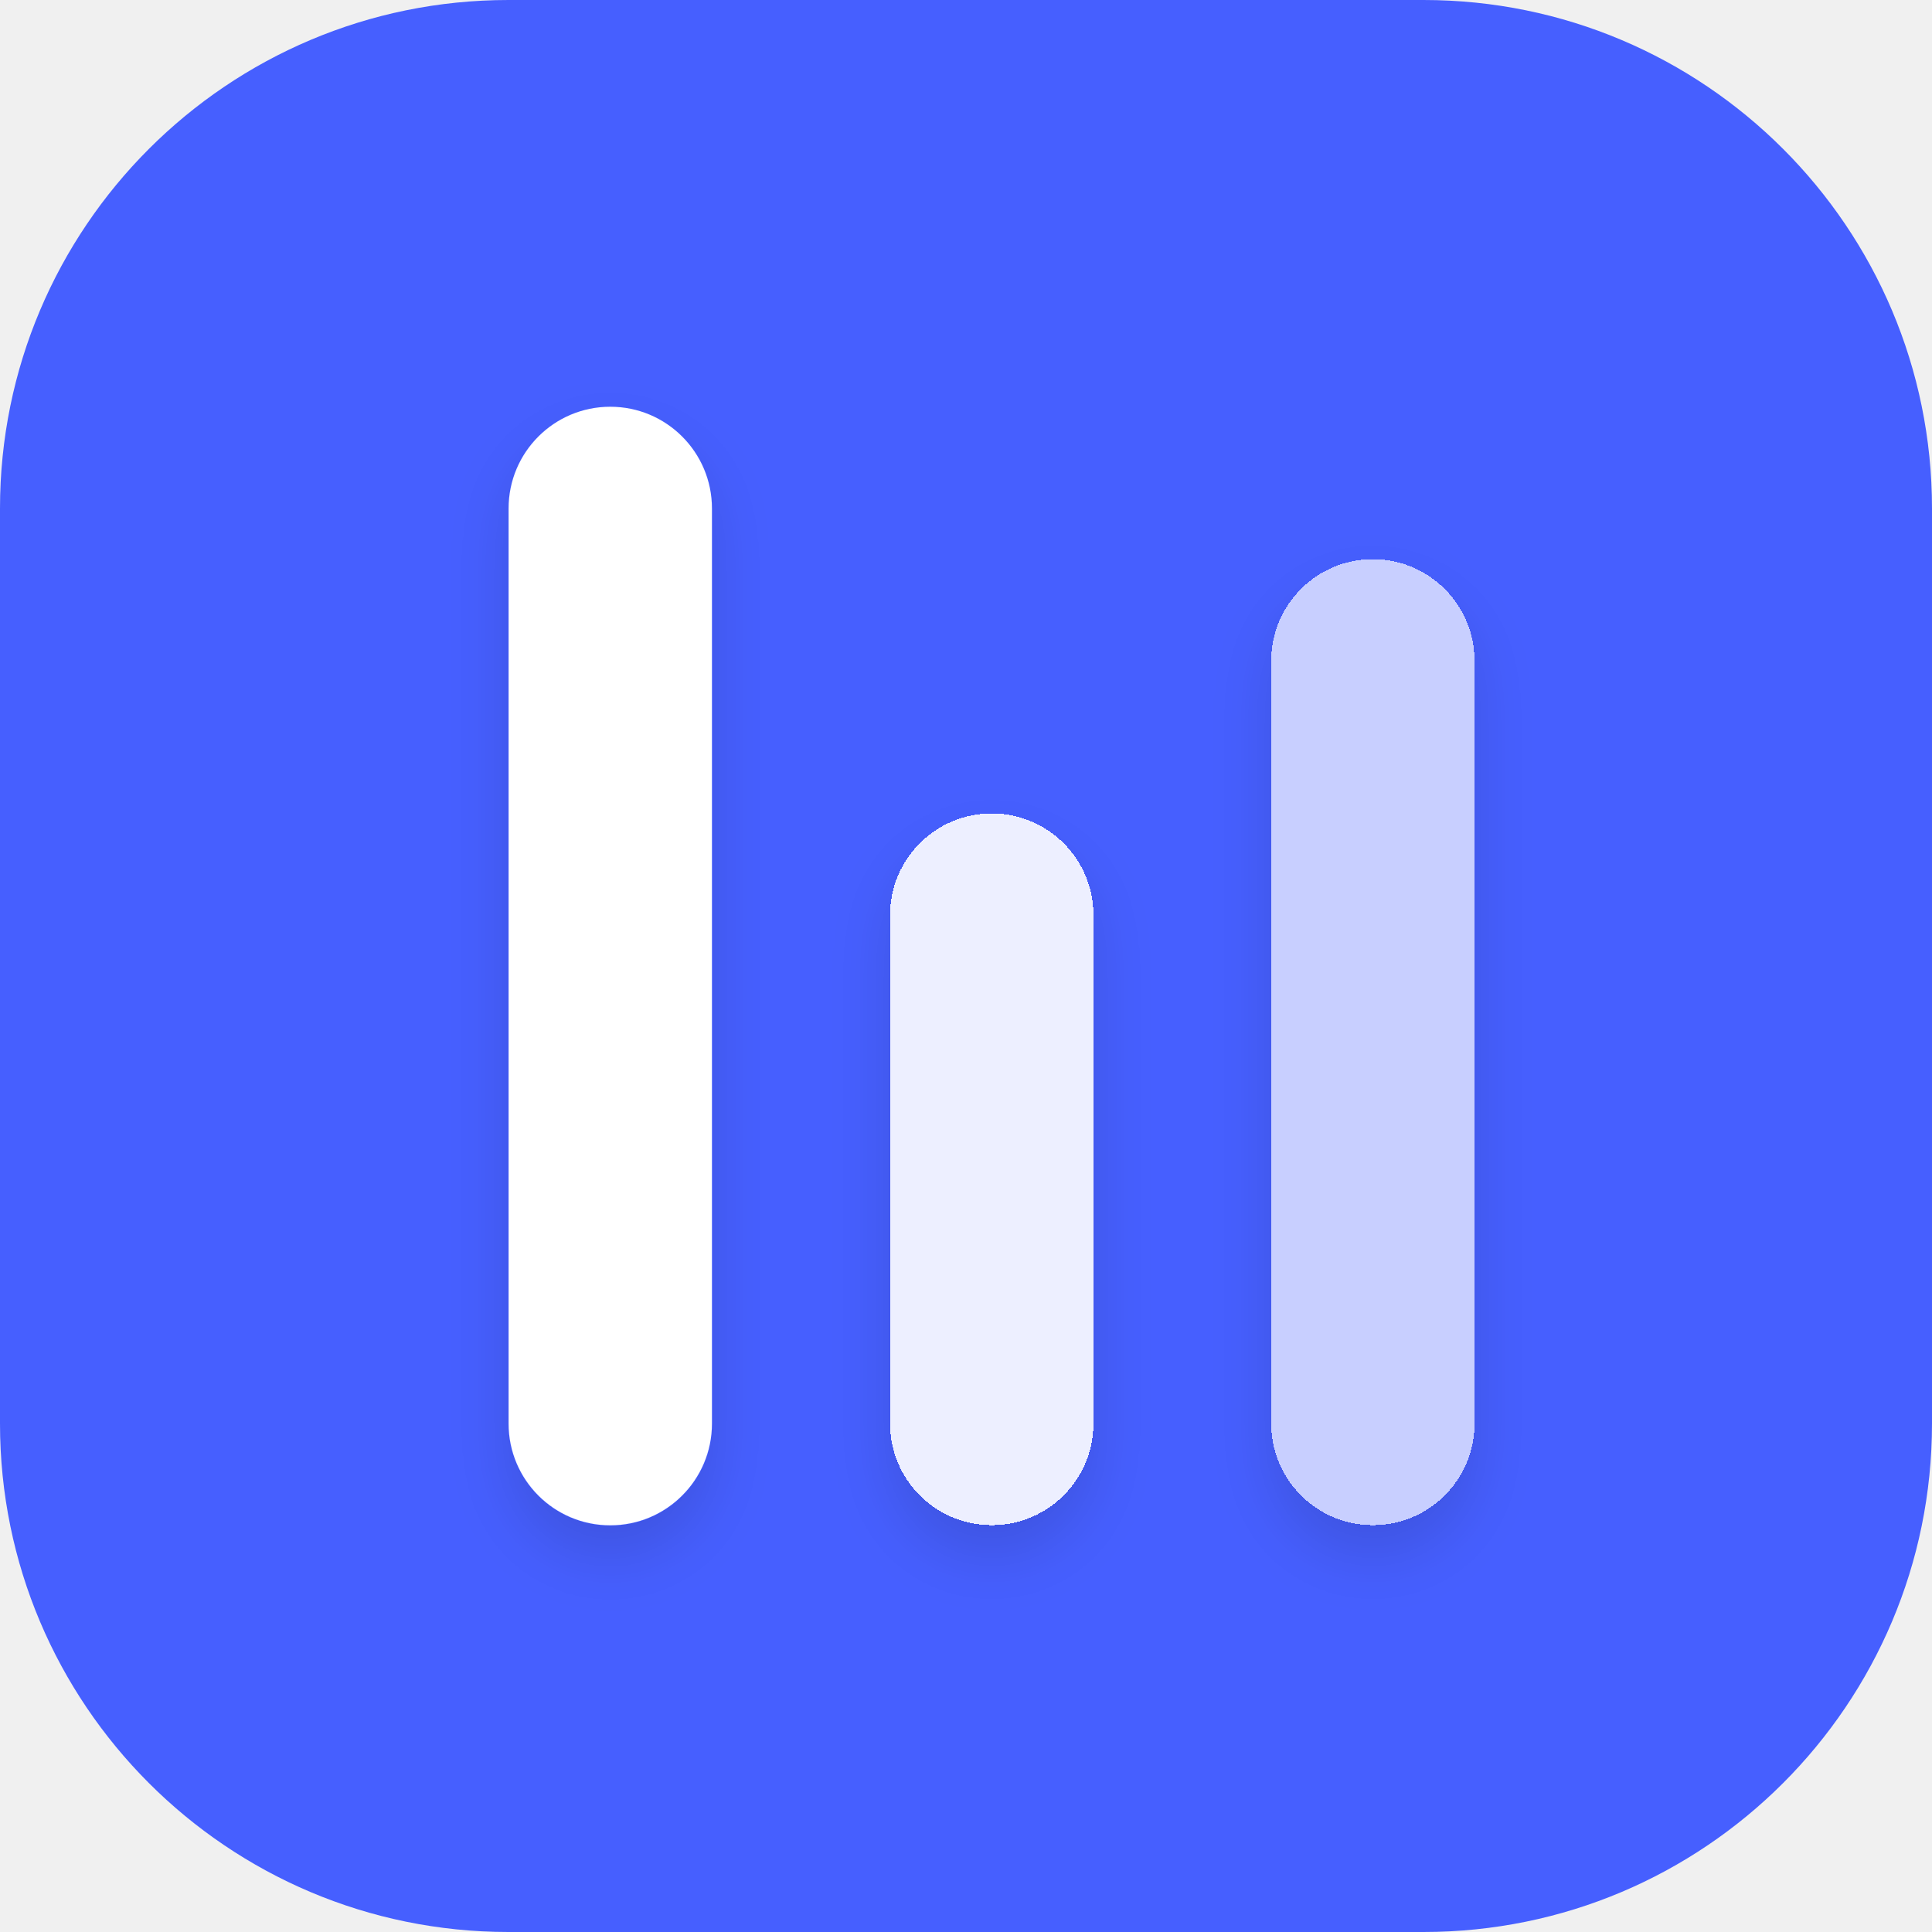
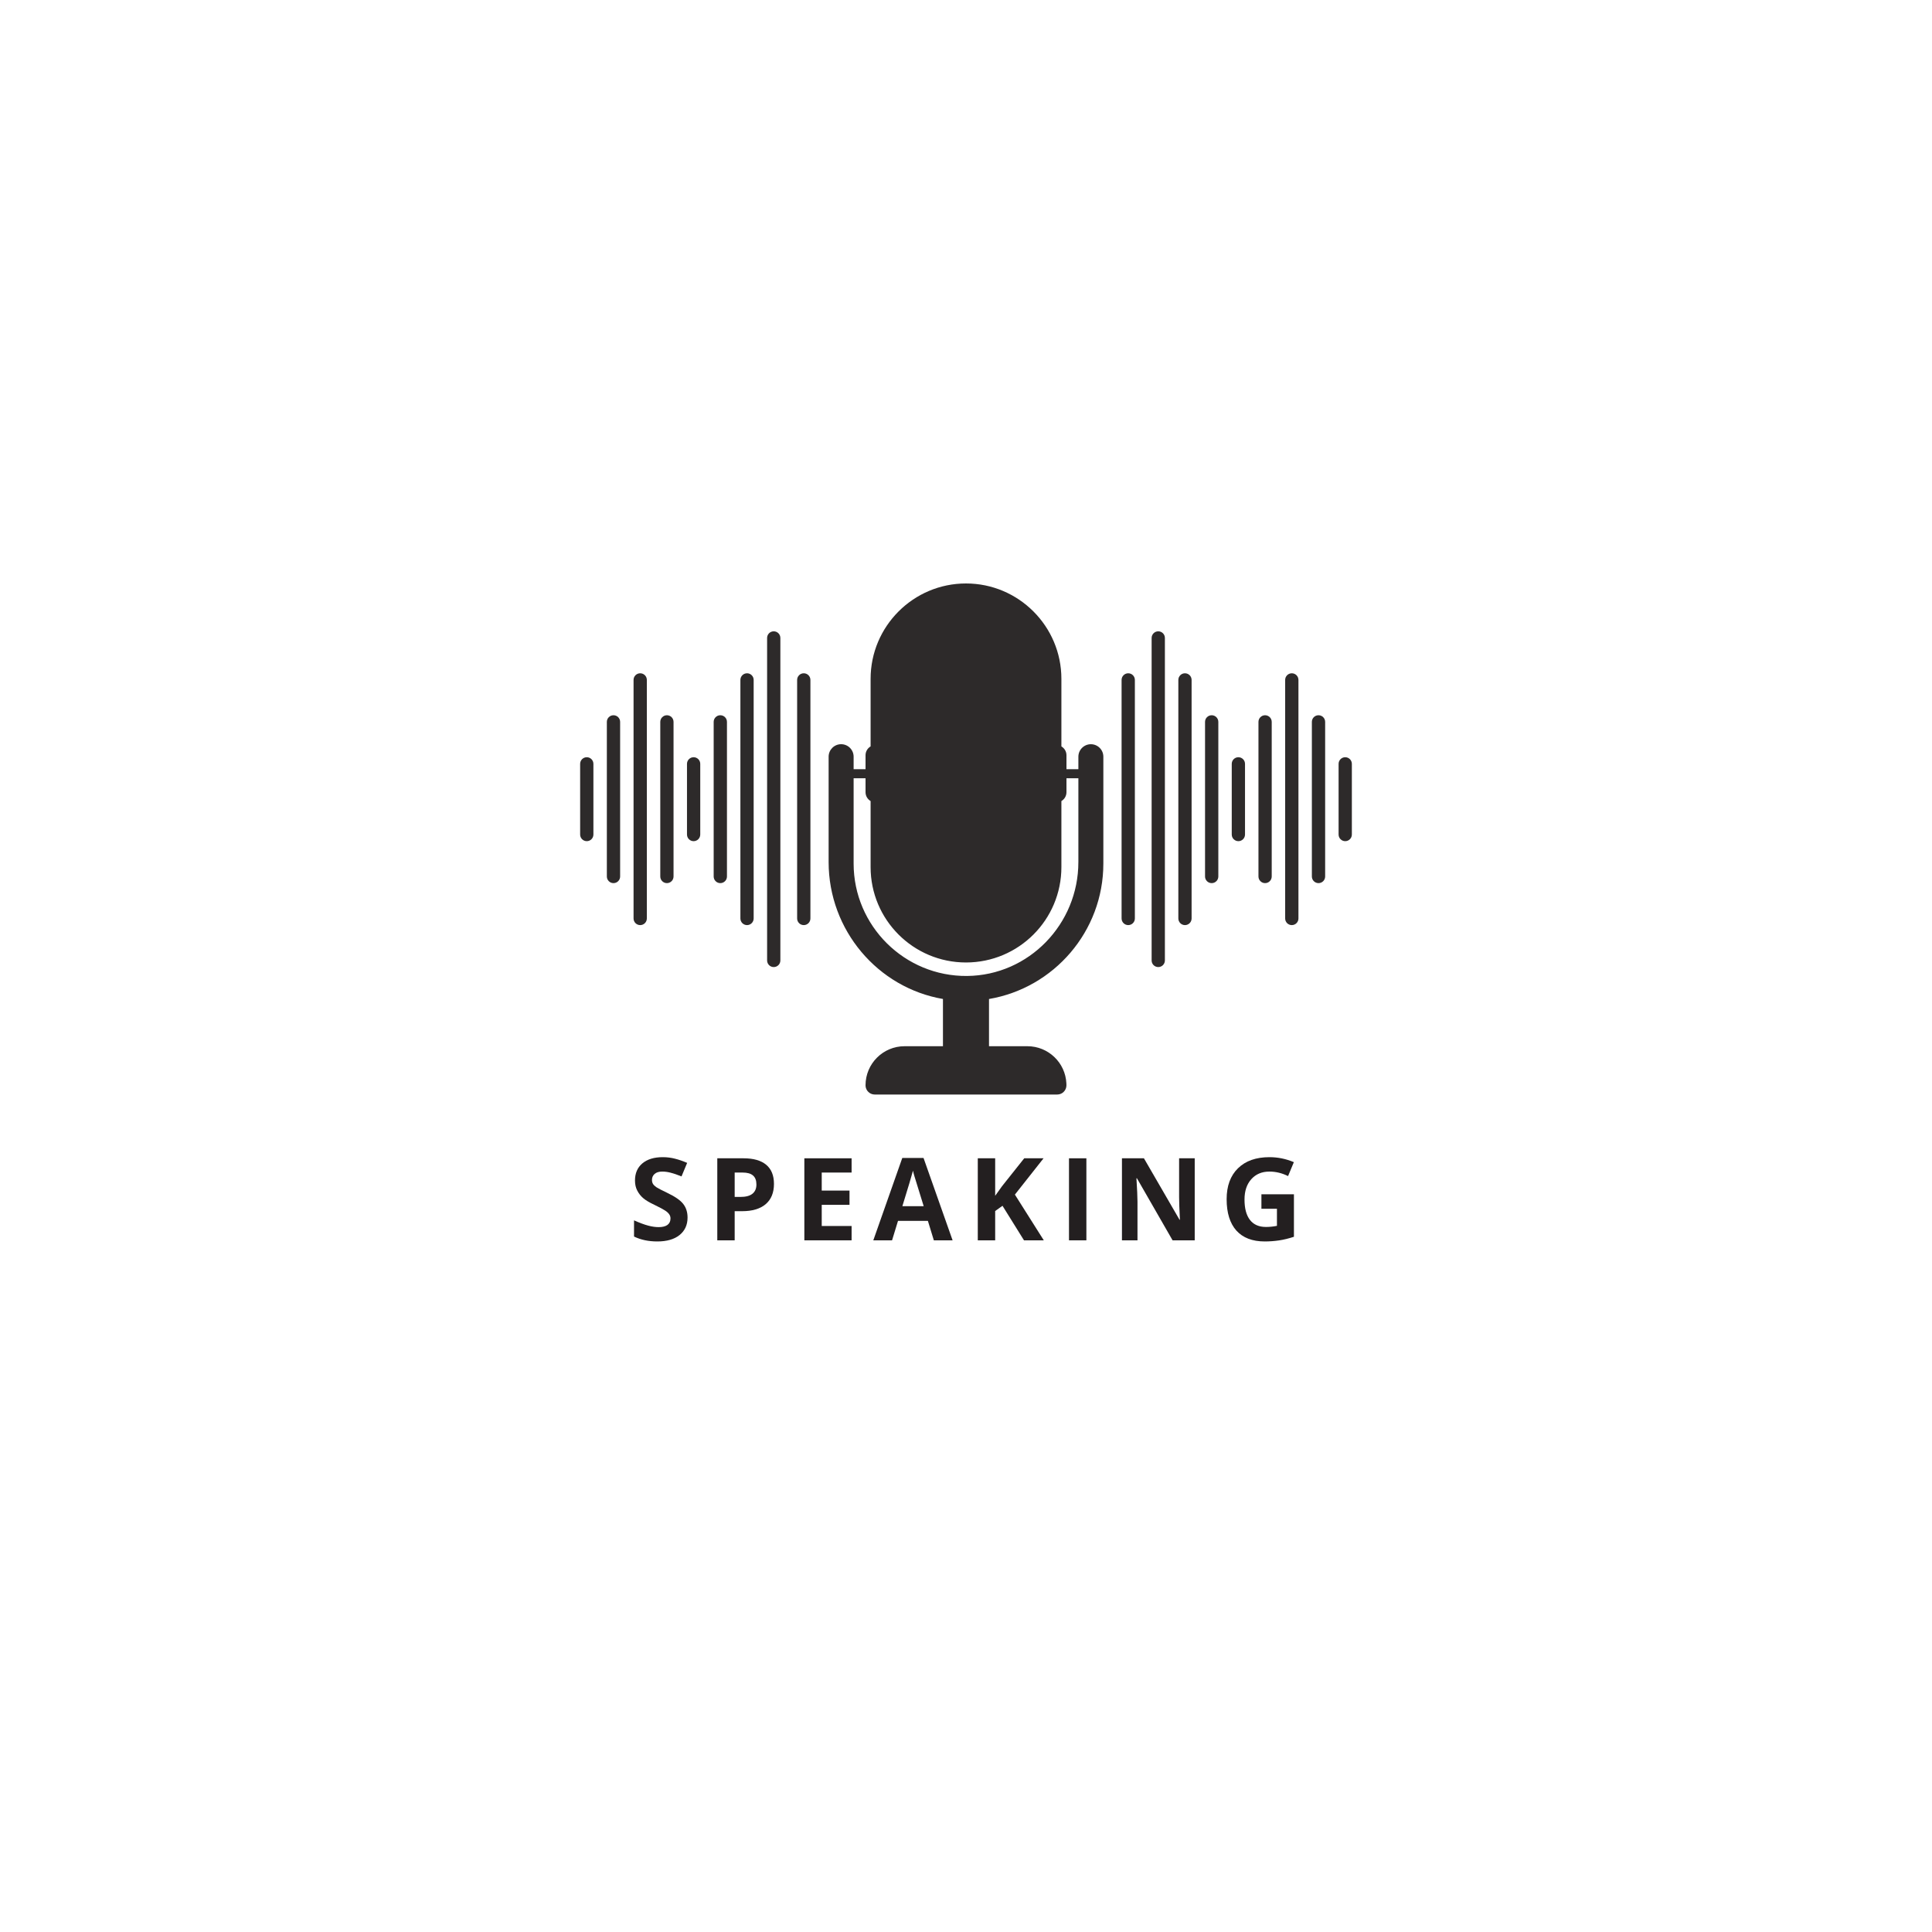
- <svg xmlns="http://www.w3.org/2000/svg" width="32" height="32" viewBox="0 0 32 32" fill="none">
-   <path d="M0 8.421C0 3.77 3.77 0 8.421 0H23.579C28.23 0 32 3.77 32 8.421V23.579C32 28.23 28.23 32 23.579 32H8.421C3.77 32 0 28.23 0 23.579V8.421Z" fill="#465FFF" />
-   <g filter="url(#filter0_d_1884_16361)">
-     <path d="M8.424 8.422C8.424 7.491 9.178 6.737 10.108 6.737C11.038 6.737 11.792 7.491 11.792 8.422V23.579C11.792 24.51 11.038 25.264 10.108 25.264C9.178 25.264 8.424 24.51 8.424 23.579V8.422Z" fill="white" />
+ <svg xmlns="http://www.w3.org/2000/svg" width="500" zoomAndPan="magnify" viewBox="0 0 375 375" height="500" preserveAspectRatio="xMidYMid meet" version="1.0">
+   <defs>
+     <g />
+     <clipPath id="2f6c1adccb">
+       <path d="M 160 113.254 L 215 113.254 L 215 213 L 160 213 Z M 160 113.254 " clip-rule="nonzero" />
+     </clipPath>
+     <clipPath id="e35b6e5caf">
+       <path d="M 259 146 L 262.5 146 L 262.5 164 L 259 164 Z M 259 146 " clip-rule="nonzero" />
+     </clipPath>
+     <clipPath id="e40676ddfb">
+       <path d="M 112.5 146 L 116 146 L 116 164 L 112.5 164 Z M 112.5 146 " clip-rule="nonzero" />
+     </clipPath>
+     <clipPath id="6b2449b513">
+       <rect x="0" width="136" y="0" height="32" />
+     </clipPath>
+   </defs>
+   <rect x="-37.5" width="450" fill="#ffffff" y="-37.5" height="450" fill-opacity="1" />
+   <rect x="-37.5" width="450" fill="#ffffff" y="-37.5" height="450" fill-opacity="1" />
+   <g clip-path="url(#2f6c1adccb)">
+     <path fill="#2d2a2a" d="M 211.738 144.453 C 210.398 144.453 209.312 145.539 209.312 146.879 L 209.312 149.301 L 207 149.301 L 207 146.594 C 207 145.863 206.605 145.227 206.016 144.879 L 206.016 131.766 C 206.016 121.555 197.711 113.25 187.5 113.25 C 177.289 113.25 168.984 121.555 168.984 131.766 L 168.984 144.875 C 168.395 145.223 168 145.859 168 146.594 L 168 149.297 L 165.688 149.297 L 165.688 146.875 C 165.688 145.535 164.602 144.449 163.262 144.449 C 161.918 144.449 160.836 145.539 160.836 146.875 L 160.836 167.324 C 160.836 180.566 170.391 191.734 183.027 193.902 L 183.027 203.07 L 175.578 203.07 C 171.395 203.07 168 206.465 168 210.648 C 168 211.332 168.379 211.926 168.941 212.23 C 169.195 212.367 169.488 212.445 169.797 212.445 L 205.195 212.445 C 205.508 212.445 205.797 212.367 206.055 212.23 C 206.613 211.926 206.992 211.332 206.992 210.648 C 206.992 210.59 206.992 210.523 206.988 210.465 C 206.984 210.41 206.984 210.352 206.984 210.293 C 206.801 206.273 203.484 203.07 199.414 203.07 L 191.965 203.07 L 191.965 193.906 C 204.547 191.77 214.16 180.801 214.16 167.621 L 214.16 146.879 C 214.164 145.539 213.078 144.453 211.738 144.453 Z M 209.309 167.344 C 209.309 179.352 199.719 189.316 187.711 189.434 C 175.59 189.547 165.688 179.719 165.688 167.621 L 165.688 151.059 L 168 151.059 L 168 153.766 C 168 154.496 168.395 155.137 168.984 155.484 L 168.984 168.301 C 168.984 178.527 177.273 186.816 187.5 186.816 C 197.727 186.816 206.016 178.527 206.016 168.301 L 206.016 155.484 C 206.605 155.137 207 154.496 207 153.766 L 207 151.059 L 209.312 151.059 L 209.312 167.344 Z M 209.309 167.344 " fill-opacity="1" fill-rule="nonzero" />
  </g>
-   <g filter="url(#filter1_d_1884_16361)">
-     <path d="M14.742 15.157C14.742 14.227 15.496 13.473 16.426 13.473C17.357 13.473 18.111 14.227 18.111 15.157V23.578C18.111 24.508 17.357 25.262 16.426 25.262C15.496 25.262 14.742 24.508 14.742 23.578V15.157Z" fill="white" fill-opacity="0.9" shape-rendering="crispEdges" />
+   <path fill="#2d2a2a" d="M 240.371 163.27 C 241.082 163.27 241.656 162.691 241.656 161.98 L 241.656 148.266 C 241.656 147.555 241.078 146.977 240.371 146.977 C 239.656 146.977 239.082 147.555 239.082 148.266 L 239.082 161.98 C 239.082 162.691 239.656 163.27 240.371 163.27 Z M 240.371 163.27 " fill-opacity="1" fill-rule="nonzero" />
+   <path fill="#2d2a2a" d="M 224.82 187.707 C 225.531 187.707 226.105 187.129 226.105 186.418 L 226.105 123.828 C 226.105 123.113 225.527 122.539 224.82 122.539 C 224.105 122.539 223.531 123.117 223.531 123.828 L 223.531 186.418 C 223.527 187.129 224.105 187.707 224.82 187.707 Z M 224.82 187.707 " fill-opacity="1" fill-rule="nonzero" />
+   <path fill="#2d2a2a" d="M 235.188 171.414 C 235.898 171.414 236.477 170.836 236.477 170.125 L 236.477 140.117 C 236.477 139.406 235.898 138.828 235.188 138.828 C 234.473 138.828 233.898 139.406 233.898 140.117 L 233.898 170.125 C 233.895 170.836 234.473 171.414 235.188 171.414 Z M 235.188 171.414 " fill-opacity="1" fill-rule="nonzero" />
+   <path fill="#2d2a2a" d="M 230 179.562 C 230.715 179.562 231.289 178.984 231.289 178.273 L 231.289 131.973 C 231.289 131.258 230.711 130.684 230 130.684 C 229.289 130.684 228.715 131.262 228.715 131.973 L 228.715 178.27 C 228.715 178.984 229.289 179.562 230 179.562 Z M 230 179.562 " fill-opacity="1" fill-rule="nonzero" />
+   <path fill="#2d2a2a" d="M 218.988 179.562 C 219.703 179.562 220.277 178.984 220.277 178.273 L 220.277 131.973 C 220.277 131.258 219.699 130.684 218.988 130.684 C 218.277 130.684 217.699 131.262 217.699 131.973 L 217.699 178.27 C 217.699 178.984 218.277 179.562 218.988 179.562 Z M 218.988 179.562 " fill-opacity="1" fill-rule="nonzero" />
+   <g clip-path="url(#e35b6e5caf)">
+     <path fill="#2d2a2a" d="M 261.105 163.27 C 261.82 163.27 262.395 162.691 262.395 161.98 L 262.395 148.266 C 262.395 147.555 261.816 146.977 261.105 146.977 C 260.395 146.977 259.82 147.555 259.82 148.266 L 259.82 161.98 C 259.82 162.691 260.395 163.27 261.105 163.27 Z M 261.105 163.27 " fill-opacity="1" fill-rule="nonzero" />
  </g>
-   <g filter="url(#filter2_d_1884_16361)">
-     <path d="M21.055 10.946C21.055 10.016 21.809 9.262 22.739 9.262C23.669 9.262 24.423 10.016 24.423 10.946V23.578C24.423 24.508 23.669 25.262 22.739 25.262C21.809 25.262 21.055 24.508 21.055 23.578V10.946Z" fill="white" fill-opacity="0.7" shape-rendering="crispEdges" />
+   <path fill="#2d2a2a" d="M 255.922 171.414 C 256.633 171.414 257.211 170.836 257.211 170.125 L 257.211 140.117 C 257.211 139.406 256.633 138.828 255.922 138.828 C 255.207 138.828 254.633 139.406 254.633 140.117 L 254.633 170.125 C 254.633 170.836 255.211 171.414 255.922 171.414 Z M 255.922 171.414 " fill-opacity="1" fill-rule="nonzero" />
+   <path fill="#2d2a2a" d="M 245.551 171.414 C 246.266 171.414 246.84 170.836 246.84 170.125 L 246.84 140.117 C 246.84 139.406 246.262 138.828 245.551 138.828 C 244.84 138.828 244.266 139.406 244.266 140.117 L 244.266 170.125 C 244.266 170.836 244.844 171.414 245.551 171.414 Z M 245.551 171.414 " fill-opacity="1" fill-rule="nonzero" />
+   <path fill="#2d2a2a" d="M 250.738 179.562 C 251.453 179.562 252.027 178.984 252.027 178.273 L 252.027 131.973 C 252.027 131.258 251.449 130.684 250.738 130.684 C 250.023 130.684 249.449 131.262 249.449 131.973 L 249.449 178.27 C 249.449 178.984 250.023 179.562 250.738 179.562 Z M 250.738 179.562 " fill-opacity="1" fill-rule="nonzero" />
+   <path fill="#2d2a2a" d="M 134.629 163.27 C 133.918 163.27 133.344 162.691 133.344 161.98 L 133.344 148.266 C 133.344 147.555 133.922 146.977 134.629 146.977 C 135.344 146.977 135.918 147.555 135.918 148.266 L 135.918 161.98 C 135.918 162.691 135.344 163.27 134.629 163.27 Z M 134.629 163.27 " fill-opacity="1" fill-rule="nonzero" />
+   <path fill="#2d2a2a" d="M 150.18 187.707 C 149.469 187.707 148.895 187.129 148.895 186.418 L 148.895 123.828 C 148.895 123.113 149.473 122.539 150.18 122.539 C 150.895 122.539 151.469 123.117 151.469 123.828 L 151.469 186.418 C 151.473 187.129 150.895 187.707 150.18 187.707 Z M 150.18 187.707 " fill-opacity="1" fill-rule="nonzero" />
+   <path fill="#2d2a2a" d="M 139.812 171.414 C 139.102 171.414 138.523 170.836 138.523 170.125 L 138.523 140.117 C 138.523 139.406 139.102 138.828 139.812 138.828 C 140.527 138.828 141.102 139.406 141.102 140.117 L 141.102 170.125 C 141.105 170.836 140.527 171.414 139.812 171.414 Z M 139.812 171.414 " fill-opacity="1" fill-rule="nonzero" />
+   <path fill="#2d2a2a" d="M 145 179.562 C 144.285 179.562 143.711 178.984 143.711 178.273 L 143.711 131.973 C 143.711 131.258 144.289 130.684 145 130.684 C 145.711 130.684 146.285 131.262 146.285 131.973 L 146.285 178.27 C 146.285 178.984 145.711 179.562 145 179.562 Z M 145 179.562 " fill-opacity="1" fill-rule="nonzero" />
+   <path fill="#2d2a2a" d="M 156.012 179.562 C 155.297 179.562 154.723 178.984 154.723 178.273 L 154.723 131.973 C 154.723 131.258 155.301 130.684 156.012 130.684 C 156.723 130.684 157.301 131.262 157.301 131.973 L 157.301 178.27 C 157.301 178.984 156.723 179.562 156.012 179.562 Z M 156.012 179.562 " fill-opacity="1" fill-rule="nonzero" />
+   <g clip-path="url(#e40676ddfb)">
+     <path fill="#2d2a2a" d="M 113.895 163.27 C 113.18 163.27 112.605 162.691 112.605 161.98 L 112.605 148.266 C 112.605 147.555 113.184 146.977 113.895 146.977 C 114.605 146.977 115.18 147.555 115.18 148.266 L 115.18 161.98 C 115.18 162.691 114.605 163.27 113.895 163.27 Z M 113.895 163.27 " fill-opacity="1" fill-rule="nonzero" />
  </g>
-   <defs>
-     <filter id="filter0_d_1884_16361" x="7.424" y="6.237" width="5.368" height="20.526" filterUnits="userSpaceOnUse" color-interpolation-filters="sRGB">
-       <feFlood flood-opacity="0" result="BackgroundImageFix" />
-       <feColorMatrix in="SourceAlpha" type="matrix" values="0 0 0 0 0 0 0 0 0 0 0 0 0 0 0 0 0 0 127 0" result="hardAlpha" />
-       <feOffset dy="0.5" />
-       <feGaussianBlur stdDeviation="0.5" />
-       <feComposite in2="hardAlpha" operator="out" />
-       <feColorMatrix type="matrix" values="0 0 0 0 0 0 0 0 0 0 0 0 0 0 0 0 0 0 0.12 0" />
-       <feBlend mode="normal" in2="BackgroundImageFix" result="effect1_dropShadow_1884_16361" />
-       <feBlend mode="normal" in="SourceGraphic" in2="effect1_dropShadow_1884_16361" result="shape" />
-     </filter>
-     <filter id="filter1_d_1884_16361" x="13.742" y="12.973" width="5.368" height="13.789" filterUnits="userSpaceOnUse" color-interpolation-filters="sRGB">
-       <feFlood flood-opacity="0" result="BackgroundImageFix" />
-       <feColorMatrix in="SourceAlpha" type="matrix" values="0 0 0 0 0 0 0 0 0 0 0 0 0 0 0 0 0 0 127 0" result="hardAlpha" />
-       <feOffset dy="0.5" />
-       <feGaussianBlur stdDeviation="0.5" />
-       <feComposite in2="hardAlpha" operator="out" />
-       <feColorMatrix type="matrix" values="0 0 0 0 0 0 0 0 0 0 0 0 0 0 0 0 0 0 0.12 0" />
-       <feBlend mode="normal" in2="BackgroundImageFix" result="effect1_dropShadow_1884_16361" />
-       <feBlend mode="normal" in="SourceGraphic" in2="effect1_dropShadow_1884_16361" result="shape" />
-     </filter>
-     <filter id="filter2_d_1884_16361" x="20.055" y="8.762" width="5.368" height="18" filterUnits="userSpaceOnUse" color-interpolation-filters="sRGB">
-       <feFlood flood-opacity="0" result="BackgroundImageFix" />
-       <feColorMatrix in="SourceAlpha" type="matrix" values="0 0 0 0 0 0 0 0 0 0 0 0 0 0 0 0 0 0 127 0" result="hardAlpha" />
-       <feOffset dy="0.5" />
-       <feGaussianBlur stdDeviation="0.5" />
-       <feComposite in2="hardAlpha" operator="out" />
-       <feColorMatrix type="matrix" values="0 0 0 0 0 0 0 0 0 0 0 0 0 0 0 0 0 0 0.12 0" />
-       <feBlend mode="normal" in2="BackgroundImageFix" result="effect1_dropShadow_1884_16361" />
-       <feBlend mode="normal" in="SourceGraphic" in2="effect1_dropShadow_1884_16361" result="shape" />
-     </filter>
-   </defs>
+   <path fill="#2d2a2a" d="M 119.078 171.414 C 118.367 171.414 117.789 170.836 117.789 170.125 L 117.789 140.117 C 117.789 139.406 118.367 138.828 119.078 138.828 C 119.793 138.828 120.367 139.406 120.367 140.117 L 120.367 170.125 C 120.367 170.836 119.789 171.414 119.078 171.414 Z M 119.078 171.414 " fill-opacity="1" fill-rule="nonzero" />
+   <path fill="#2d2a2a" d="M 129.449 171.414 C 128.734 171.414 128.16 170.836 128.16 170.125 L 128.16 140.117 C 128.16 139.406 128.738 138.828 129.449 138.828 C 130.16 138.828 130.734 139.406 130.734 140.117 L 130.734 170.125 C 130.734 170.836 130.156 171.414 129.449 171.414 Z M 129.449 171.414 " fill-opacity="1" fill-rule="nonzero" />
+   <path fill="#2d2a2a" d="M 124.262 179.562 C 123.547 179.562 122.973 178.984 122.973 178.273 L 122.973 131.973 C 122.973 131.258 123.551 130.684 124.262 130.684 C 124.977 130.684 125.551 131.262 125.551 131.973 L 125.551 178.27 C 125.551 178.984 124.977 179.562 124.262 179.562 Z M 124.262 179.562 " fill-opacity="1" fill-rule="nonzero" />
+   <g transform="matrix(1, 0, 0, 1, 121, 216)">
+     <g clip-path="url(#6b2449b513)">
+       <g fill="#231f20" fill-opacity="1">
+         <g transform="translate(1.047739, 24.7463)">
+           <g>
+             <path d="M 11.406 -4.422 C 11.406 -2.984 10.883 -1.848 9.844 -1.016 C 8.812 -0.191 7.375 0.219 5.531 0.219 C 3.832 0.219 2.328 -0.098 1.016 -0.734 L 1.016 -3.875 C 2.098 -3.395 3.008 -3.055 3.75 -2.859 C 4.488 -2.66 5.172 -2.562 5.797 -2.562 C 6.535 -2.562 7.102 -2.703 7.5 -2.984 C 7.895 -3.273 8.094 -3.695 8.094 -4.25 C 8.094 -4.562 8.004 -4.836 7.828 -5.078 C 7.648 -5.328 7.391 -5.562 7.047 -5.781 C 6.711 -6.008 6.031 -6.375 5 -6.875 C 4.02 -7.332 3.285 -7.77 2.797 -8.188 C 2.316 -8.602 1.93 -9.094 1.641 -9.656 C 1.348 -10.219 1.203 -10.867 1.203 -11.609 C 1.203 -13.023 1.68 -14.133 2.641 -14.938 C 3.598 -15.738 4.914 -16.141 6.594 -16.141 C 7.426 -16.141 8.219 -16.039 8.969 -15.844 C 9.719 -15.656 10.504 -15.383 11.328 -15.031 L 10.234 -12.406 C 9.379 -12.75 8.676 -12.988 8.125 -13.125 C 7.57 -13.27 7.023 -13.344 6.484 -13.344 C 5.848 -13.344 5.359 -13.191 5.016 -12.891 C 4.672 -12.586 4.5 -12.195 4.5 -11.719 C 4.5 -11.426 4.566 -11.164 4.703 -10.938 C 4.848 -10.719 5.07 -10.504 5.375 -10.297 C 5.676 -10.098 6.391 -9.727 7.516 -9.188 C 9.004 -8.477 10.023 -7.766 10.578 -7.047 C 11.129 -6.336 11.406 -5.461 11.406 -4.422 Z M 11.406 -4.422 " />
+           </g>
+         </g>
+       </g>
+       <g fill="#231f20" fill-opacity="1">
+         <g transform="translate(16.22536, 24.7463)">
+           <g>
+             <path d="M 5.375 -8.422 L 6.484 -8.422 C 7.523 -8.422 8.301 -8.625 8.812 -9.031 C 9.332 -9.445 9.594 -10.047 9.594 -10.828 C 9.594 -11.617 9.375 -12.203 8.938 -12.578 C 8.508 -12.961 7.832 -13.156 6.906 -13.156 L 5.375 -13.156 Z M 13 -10.953 C 13 -9.242 12.461 -7.93 11.391 -7.016 C 10.316 -6.109 8.797 -5.656 6.828 -5.656 L 5.375 -5.656 L 5.375 0 L 2 0 L 2 -15.922 L 7.094 -15.922 C 9.02 -15.922 10.484 -15.504 11.484 -14.672 C 12.492 -13.836 13 -12.598 13 -10.953 Z M 13 -10.953 " />
+           </g>
+         </g>
+       </g>
+       <g fill="#231f20" fill-opacity="1">
+         <g transform="translate(33.12289, 24.7463)">
+           <g>
+             <path d="M 11.172 0 L 2 0 L 2 -15.922 L 11.172 -15.922 L 11.172 -13.156 L 5.375 -13.156 L 5.375 -9.656 L 10.766 -9.656 L 10.766 -6.891 L 5.375 -6.891 L 5.375 -2.781 L 11.172 -2.781 Z M 11.172 0 " />
+           </g>
+         </g>
+       </g>
+       <g fill="#231f20" fill-opacity="1">
+         <g transform="translate(48.50734, 24.7463)">
+           <g>
+             <path d="M 11.75 0 L 10.594 -3.781 L 4.797 -3.781 L 3.641 0 L 0 0 L 5.625 -15.984 L 9.75 -15.984 L 15.391 0 Z M 9.781 -6.625 C 8.719 -10.051 8.117 -11.988 7.984 -12.438 C 7.848 -12.895 7.754 -13.254 7.703 -13.516 C 7.461 -12.586 6.773 -10.289 5.641 -6.625 Z M 9.781 -6.625 " />
+           </g>
+         </g>
+       </g>
+       <g fill="#231f20" fill-opacity="1">
+         <g transform="translate(66.78736, 24.7463)">
+           <g>
+             <path d="M 14.812 0 L 10.969 0 L 6.797 -6.703 L 5.375 -5.688 L 5.375 0 L 2 0 L 2 -15.922 L 5.375 -15.922 L 5.375 -8.641 L 6.703 -10.5 L 11.016 -15.922 L 14.766 -15.922 L 9.203 -8.875 Z M 14.812 0 " />
+           </g>
+         </g>
+       </g>
+       <g fill="#231f20" fill-opacity="1">
+         <g transform="translate(84.49043, 24.7463)">
+           <g>
+             <path d="M 2 0 L 2 -15.922 L 5.375 -15.922 L 5.375 0 Z M 2 0 " />
+           </g>
+         </g>
+       </g>
+       <g fill="#231f20" fill-opacity="1">
+         <g transform="translate(94.76953, 24.7463)">
+           <g>
+             <path d="M 16.125 0 L 11.828 0 L 4.906 -12.047 L 4.812 -12.047 C 4.945 -9.91 5.016 -8.391 5.016 -7.484 L 5.016 0 L 2 0 L 2 -15.922 L 6.266 -15.922 L 13.172 -4 L 13.25 -4 C 13.145 -6.062 13.094 -7.523 13.094 -8.391 L 13.094 -15.922 L 16.125 -15.922 Z M 16.125 0 " />
+           </g>
+         </g>
+       </g>
+       <g fill="#231f20" fill-opacity="1">
+         <g transform="translate(115.7927, 24.7463)">
+           <g>
+             <path d="M 8.047 -8.938 L 14.359 -8.938 L 14.359 -0.688 C 13.336 -0.352 12.375 -0.117 11.469 0.016 C 10.562 0.148 9.641 0.219 8.703 0.219 C 6.297 0.219 4.457 -0.484 3.188 -1.891 C 1.926 -3.305 1.297 -5.336 1.297 -7.984 C 1.297 -10.547 2.031 -12.547 3.5 -13.984 C 4.969 -15.422 7.004 -16.141 9.609 -16.141 C 11.242 -16.141 12.82 -15.816 14.344 -15.172 L 13.219 -12.469 C 12.051 -13.051 10.844 -13.344 9.594 -13.344 C 8.133 -13.344 6.961 -12.848 6.078 -11.859 C 5.203 -10.879 4.766 -9.566 4.766 -7.922 C 4.766 -6.191 5.117 -4.867 5.828 -3.953 C 6.535 -3.047 7.566 -2.594 8.922 -2.594 C 9.617 -2.594 10.332 -2.664 11.062 -2.812 L 11.062 -6.125 L 8.047 -6.125 Z M 8.047 -8.938 " />
+           </g>
+         </g>
+       </g>
+     </g>
+   </g>
</svg>
